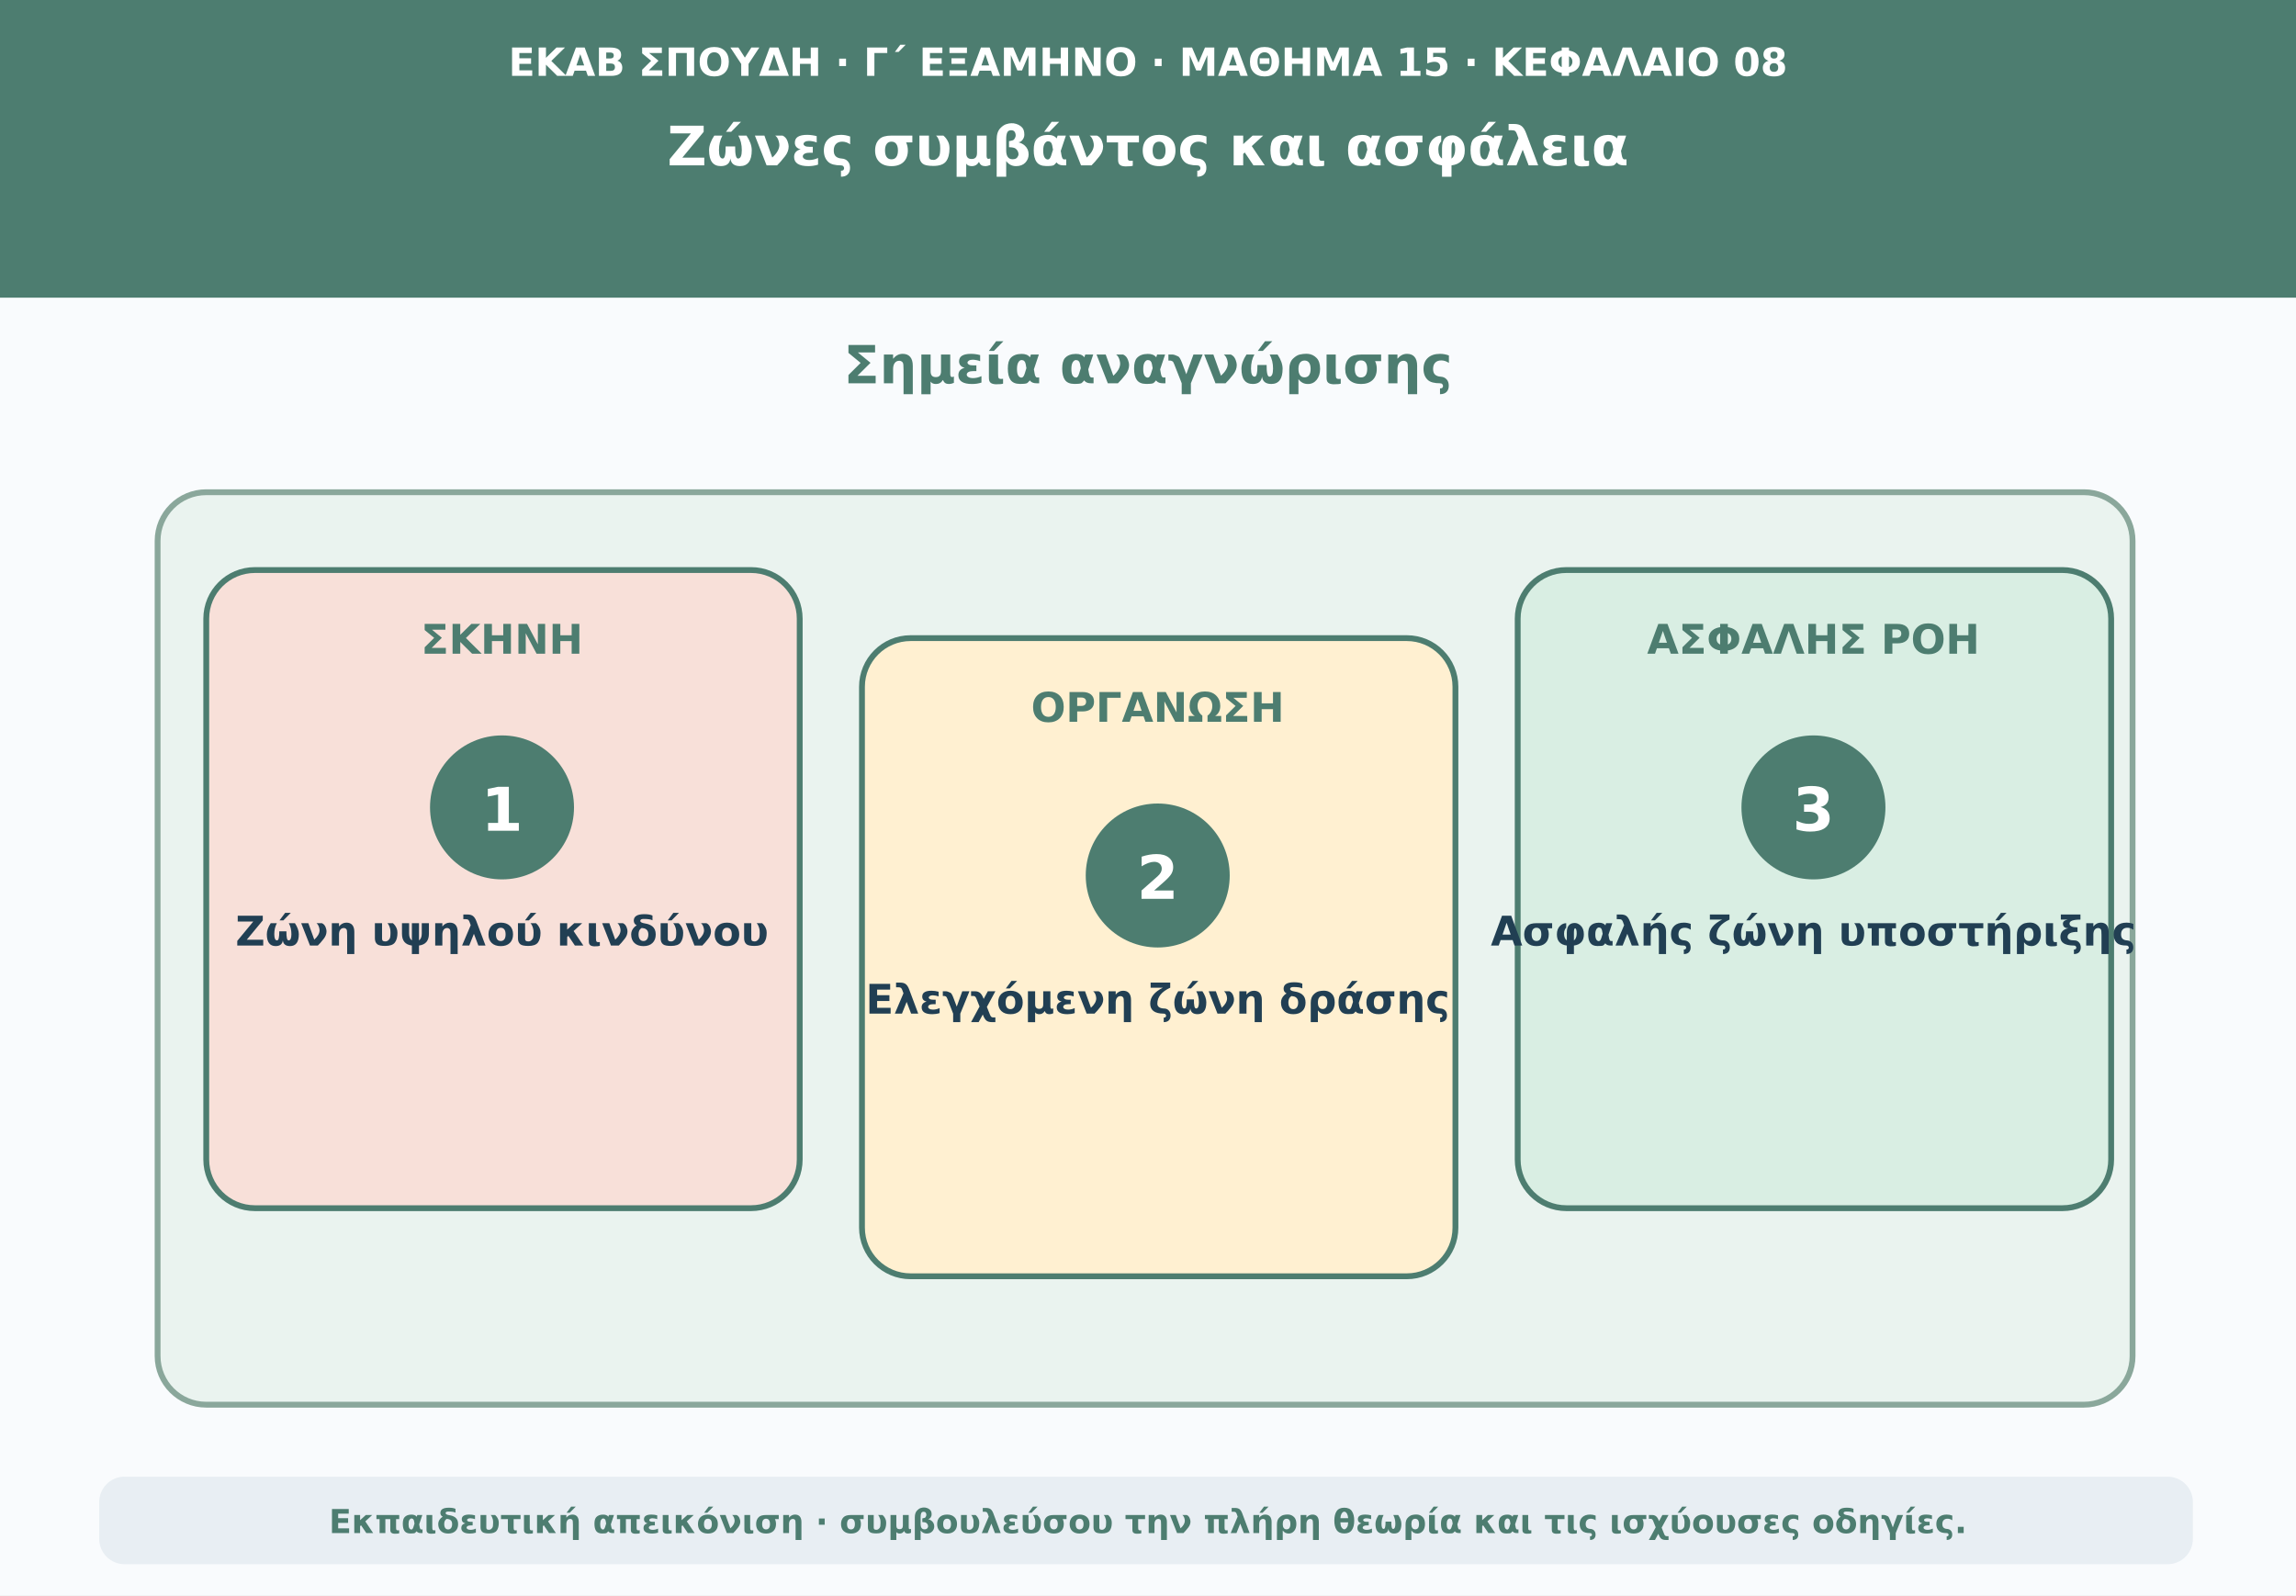
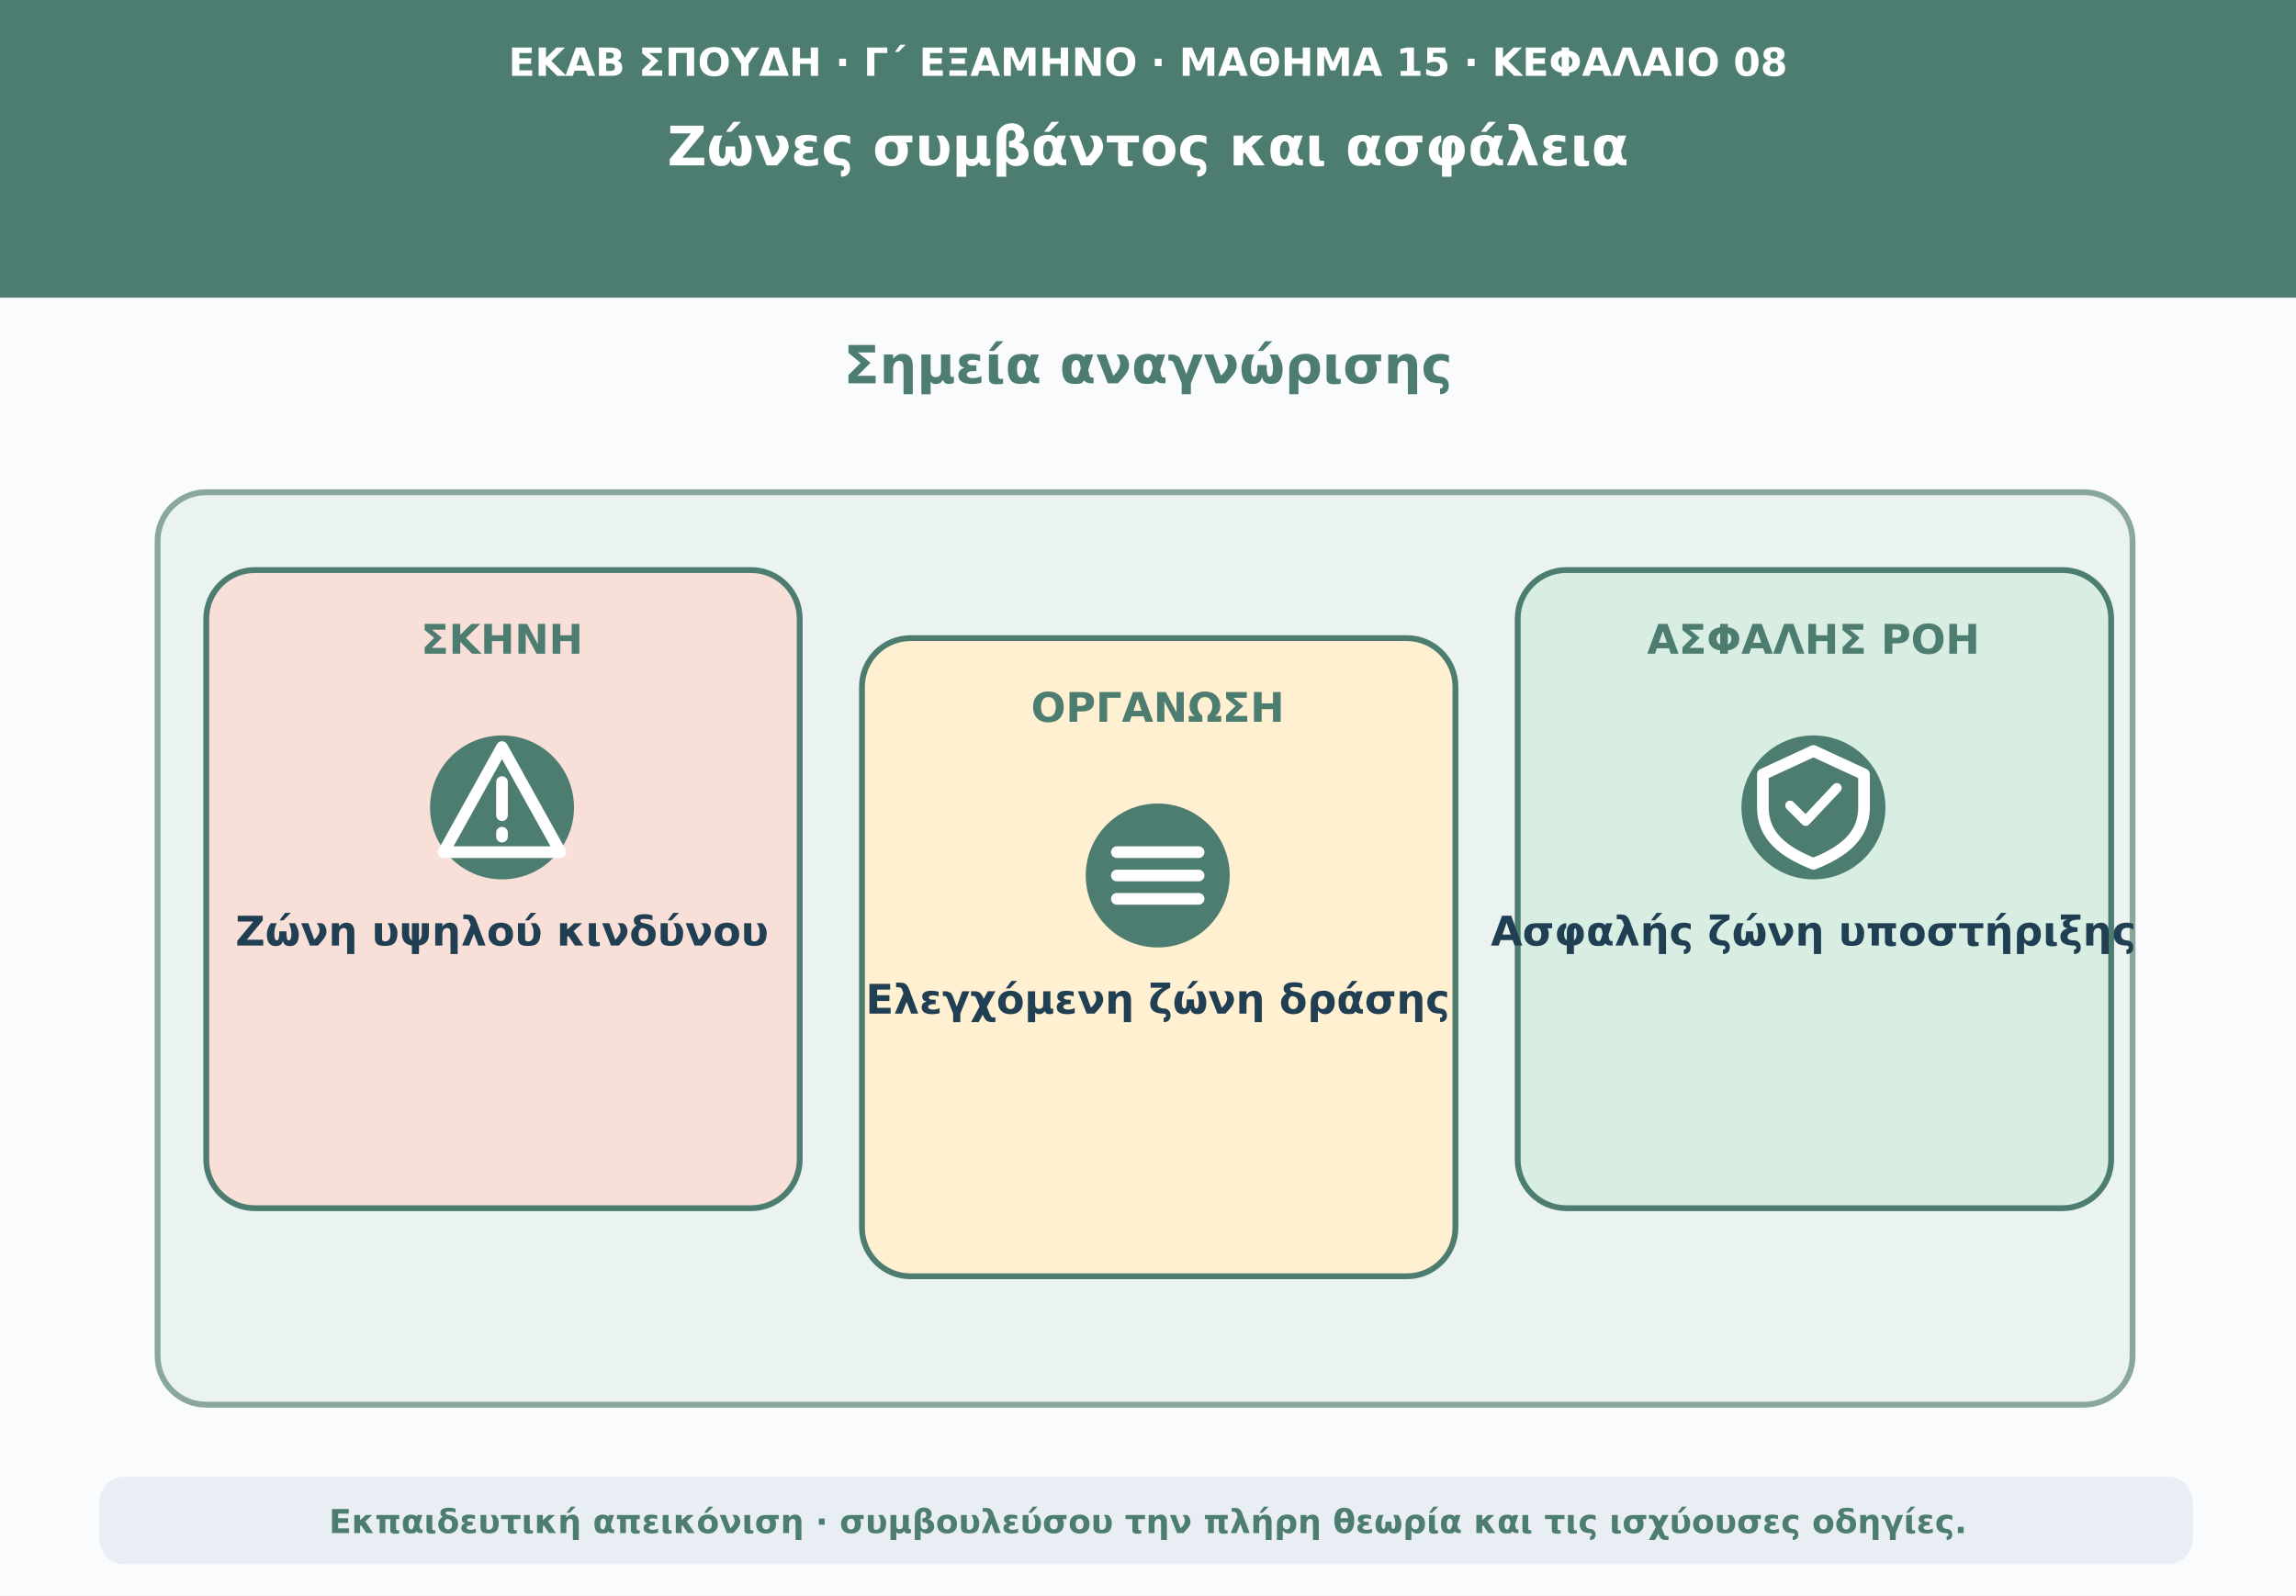
<svg xmlns="http://www.w3.org/2000/svg" viewBox="0 0 1180 820" role="img" aria-labelledby="t d">
  <rect width="1180" height="820" fill="#f9fbfd" />
  <path d="M0 0H1180V153H0Z" fill="#4d7d70" />
  <text x="590" y="39" text-anchor="middle" font-family="DejaVu Sans,Arial,sans-serif" font-size="20" font-weight="690" fill="#ffffff">ΕΚΑΒ ΣΠΟΥΔΗ · Γ΄ ΕΞΑΜΗΝΟ · ΜΑΘΗΜΑ 15 · ΚΕΦΑΛΑΙΟ 08</text>
  <text x="590" y="85" text-anchor="middle" font-family="DejaVu Sans,Arial,sans-serif" font-size="28" font-weight="760" fill="#ffffff">Ζώνες συμβάντος και ασφάλεια</text>
  <text x="590" y="197" text-anchor="middle" font-family="DejaVu Sans,Arial,sans-serif" font-size="27" font-weight="740" fill="#4d7d70">Σημεία αναγνώρισης</text>
  <rect x="81" y="253" width="1015" height="469" rx="25" fill="#eaf3ef" stroke="#8aa79b" stroke-width="3" />
  <rect x="106" y="293" width="305" height="328" rx="25" fill="#f8e0d9" stroke="#4d7d70" stroke-width="3" />
  <text x="258" y="336" text-anchor="middle" font-family="DejaVu Sans,Arial,sans-serif" font-size="21" font-weight="750" fill="#4d7d70">ΣΚΗΝΗ</text>
  <circle cx="258" cy="415" r="37" fill="#4d7d70" />
-   <text x="258" y="427" text-anchor="middle" font-family="DejaVu Sans,Arial,sans-serif" font-size="31" font-weight="760" fill="#ffffff">1</text>
+   <g aria-hidden="true">
+     <path d="M258 384L288 438H228Z" fill="none" stroke="#ffffff" stroke-width="6" stroke-linejoin="round" />
+     <path d="M258 402V419M258 428V430" stroke="#ffffff" stroke-width="6" stroke-linecap="round" />
+   </g>
  <text x="258" y="486" text-anchor="middle" font-family="DejaVu Sans,Arial,sans-serif" font-size="21" font-weight="650" fill="#213f53">Ζώνη υψηλού κινδύνου</text>
  <rect x="443" y="328" width="305" height="328" rx="25" fill="#fff0d1" stroke="#4d7d70" stroke-width="3" />
  <text x="595" y="371" text-anchor="middle" font-family="DejaVu Sans,Arial,sans-serif" font-size="21" font-weight="750" fill="#4d7d70">ΟΡΓΑΝΩΣΗ</text>
  <circle cx="595" cy="450" r="37" fill="#4d7d70" />
-   <text x="595" y="462" text-anchor="middle" font-family="DejaVu Sans,Arial,sans-serif" font-size="31" font-weight="760" fill="#ffffff">2</text>
+   <g aria-hidden="true">
+     <path d="M574 438H616M574 450H616M574 462H616" stroke="#ffffff" stroke-width="6" stroke-linecap="round" />
+   </g>
  <text x="595" y="521" text-anchor="middle" font-family="DejaVu Sans,Arial,sans-serif" font-size="21" font-weight="650" fill="#213f53">Ελεγχόμενη ζώνη δράσης</text>
  <rect x="780" y="293" width="305" height="328" rx="25" fill="#d9eee3" stroke="#4d7d70" stroke-width="3" />
  <text x="932" y="336" text-anchor="middle" font-family="DejaVu Sans,Arial,sans-serif" font-size="21" font-weight="750" fill="#4d7d70">ΑΣΦΑΛΗΣ ΡΟΗ</text>
  <circle cx="932" cy="415" r="37" fill="#4d7d70" />
-   <text x="932" y="427" text-anchor="middle" font-family="DejaVu Sans,Arial,sans-serif" font-size="31" font-weight="760" fill="#ffffff">3</text>
+   <g aria-hidden="true">
+     <path d="M932 386L958 398V415C958 430 947 438 932 444C917 438 906 430 906 415V398Z" fill="none" stroke="#ffffff" stroke-width="6" stroke-linejoin="round" />
+     <path d="M920 414L928 422L944 405" fill="none" stroke="#ffffff" stroke-width="5" stroke-linecap="round" stroke-linejoin="round" />
+   </g>
  <text x="932" y="486" text-anchor="middle" font-family="DejaVu Sans,Arial,sans-serif" font-size="21" font-weight="650" fill="#213f53">Ασφαλής ζώνη υποστήριξης</text>
  <rect x="51" y="759" width="1076" height="45" rx="13" fill="#e8eef3" />
  <text x="590" y="788" text-anchor="middle" font-family="DejaVu Sans,Arial,sans-serif" font-size="17" font-weight="610" fill="#4d7d70">Εκπαιδευτική απεικόνιση · συμβουλεύσου την πλήρη θεωρία και τις ισχύουσες οδηγίες.</text>
</svg>
